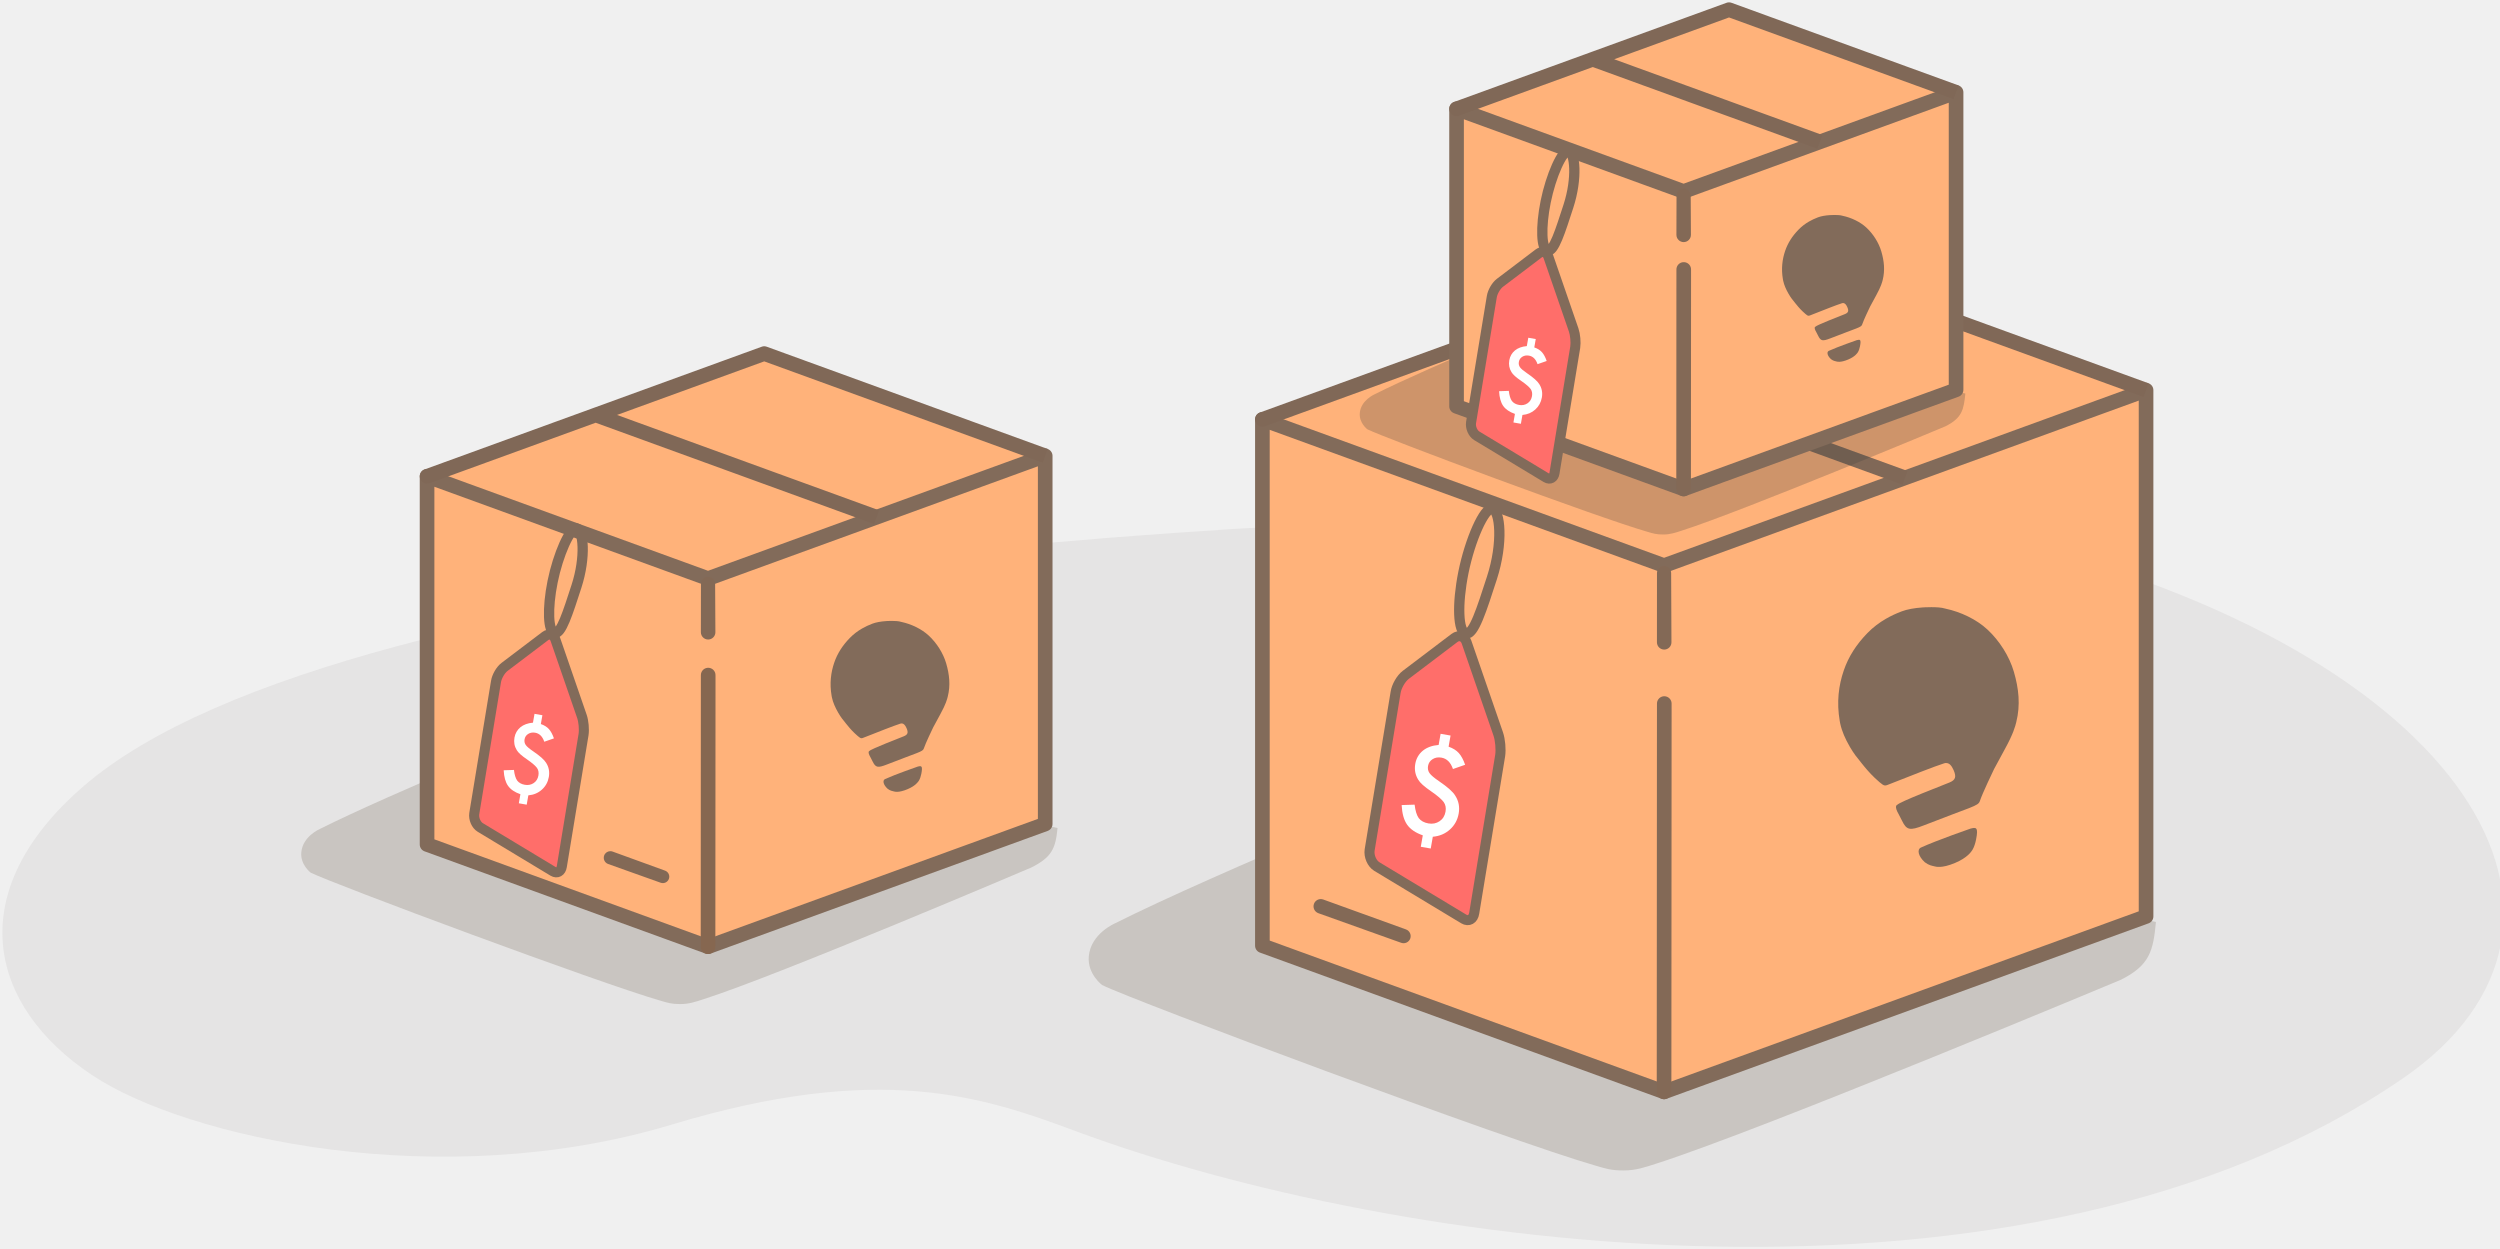
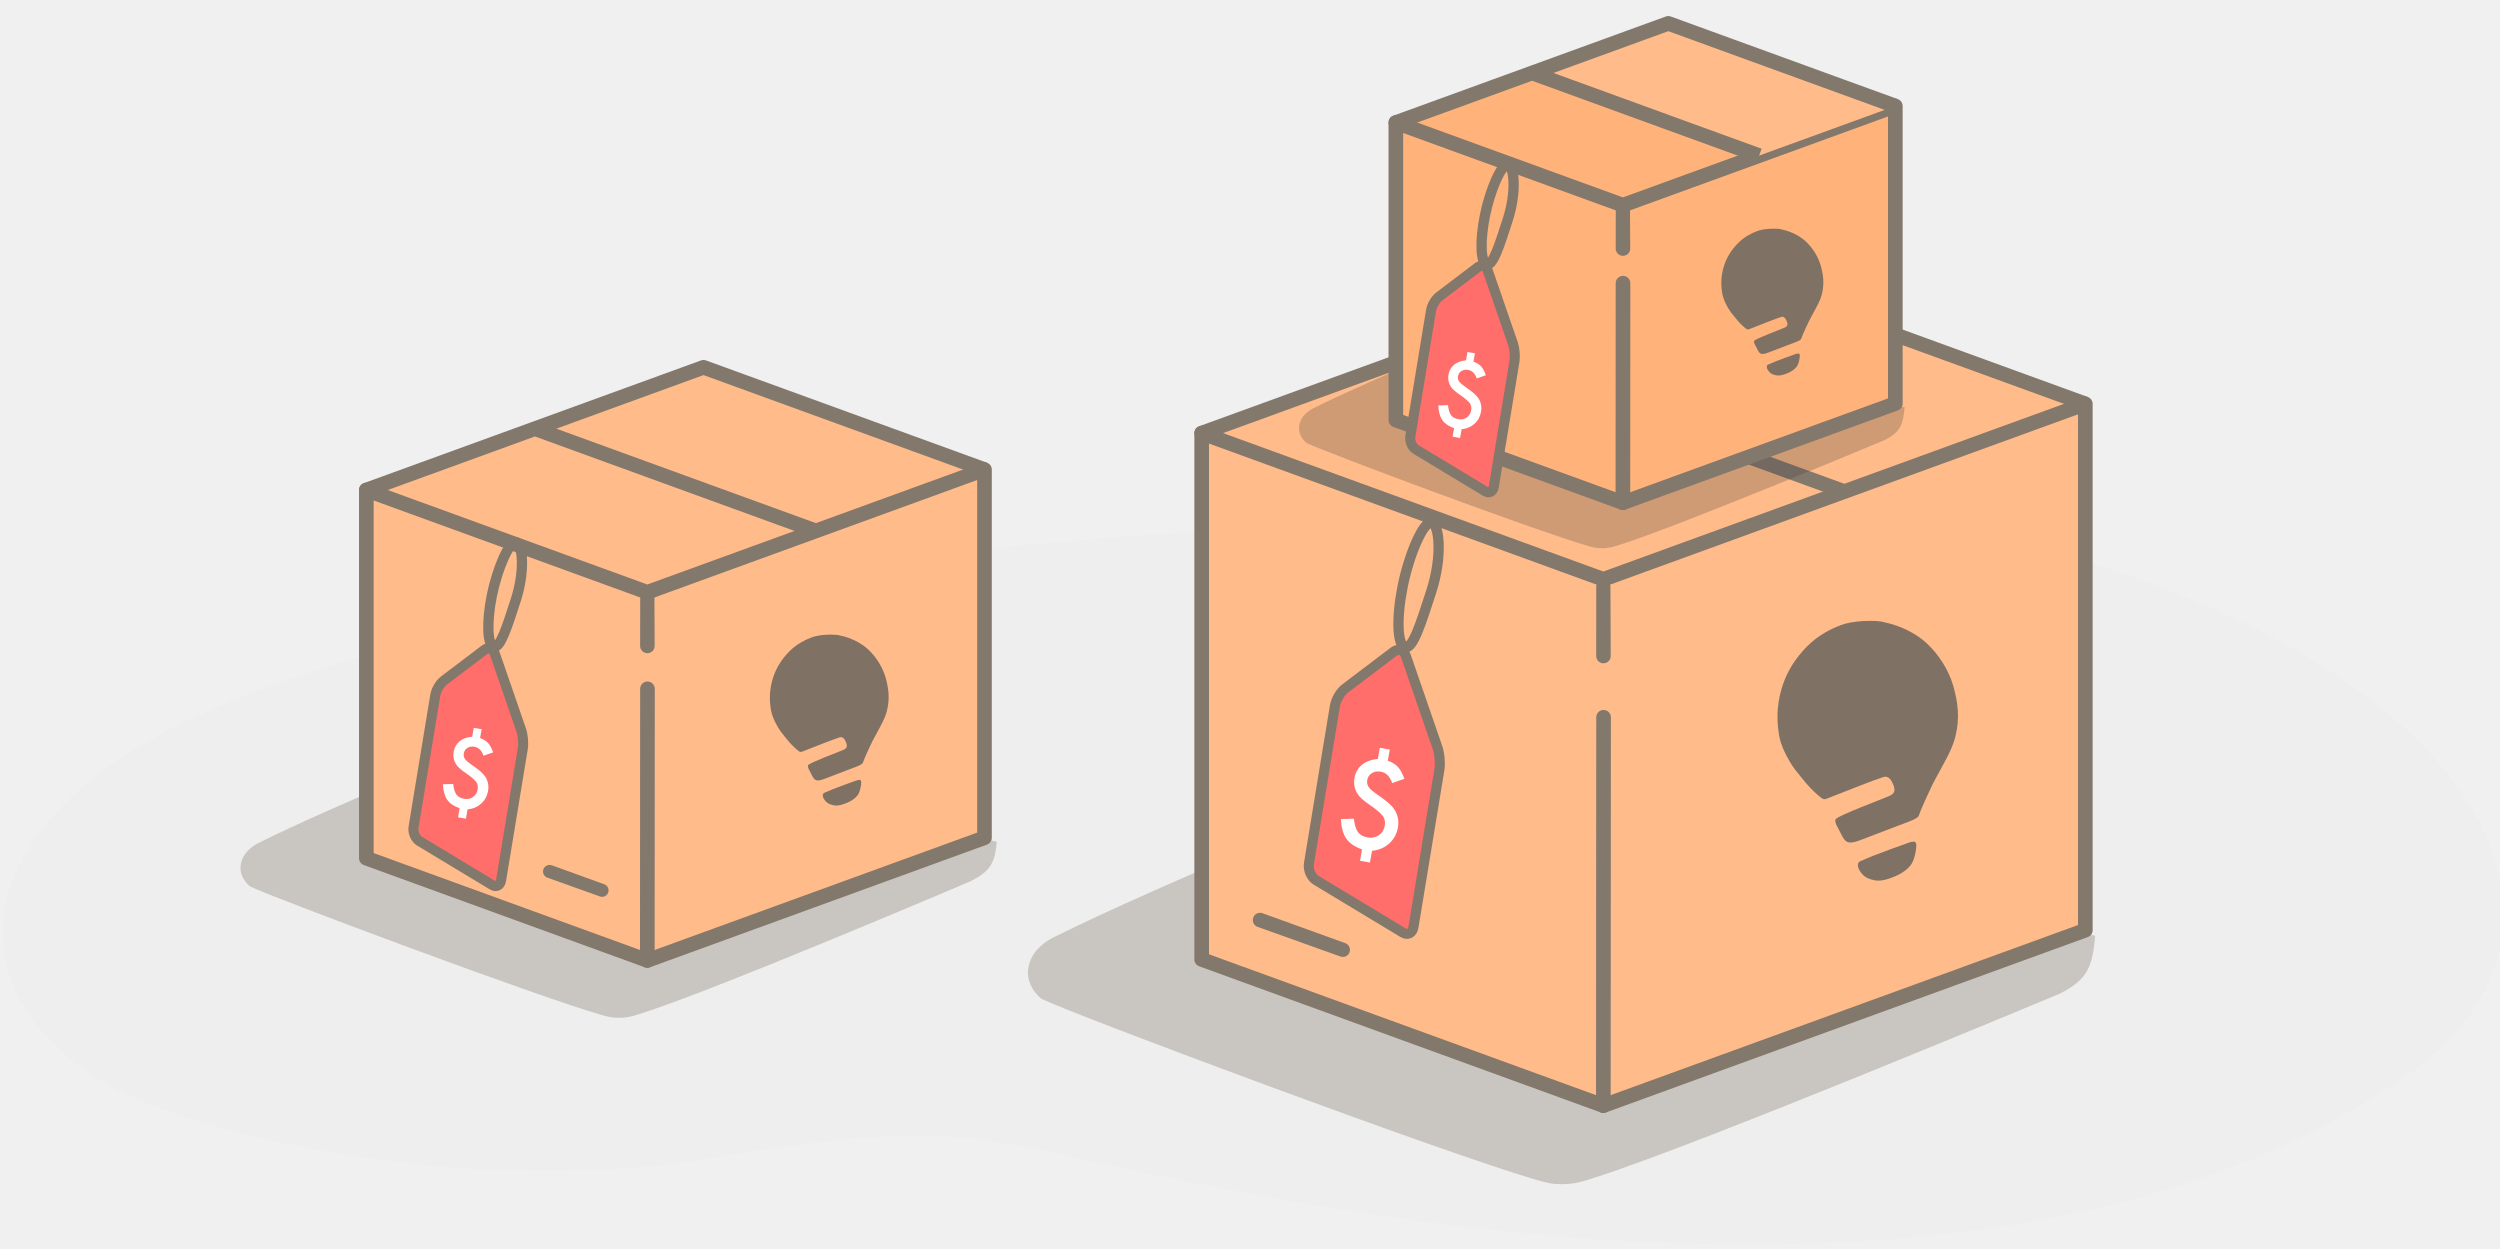
<svg xmlns="http://www.w3.org/2000/svg" xmlns:ns1="http://vectornator.io" xmlns:xlink="http://www.w3.org/1999/xlink" height="100%" stroke-miterlimit="10" style="fill-rule:nonzero;clip-rule:evenodd;stroke-linecap:round;stroke-linejoin:round;" version="1.1" viewBox="0 0 2050 1024" width="100%" xml:space="preserve">
  <defs>
-     <path d="M1643.85 441.9C2024.4 535.01 2154.54 757.82 1970.31 884.327C1659.93 1097.46 1142.58 1024.4 882.239 927.599C806.365 899.389 722.375 870.424 550.978 922.135C361.66 979.252 153.424 933.124 76.002 881.927C-10.455 824.756-31.501 730.948 68.756 644.47C286.467 456.681 1088.49 417.68 1448.18 421.47C1555.7 422.603 1643.85 441.9 1643.85 441.9Z" id="Fill" />
+     <path d="M1643.85 441.9C2024.4 535.01 2154.54 757.82 1970.31 884.327C1659.93 1097.46 1160.83 1011.89 889.787 951.187C800.431 931.176 758.917 919.854 584 949.496C389.034 982.537 153.424 933.124 76.002 881.927C-10.455 824.756-31.501 730.948 68.756 644.47C286.467 456.681 1088.49 417.68 1448.18 421.47C1555.7 422.603 1643.85 441.9 1643.85 441.9Z" id="Fill" />
  </defs>
  <clipPath id="ArtboardFrame">
    <rect height="1024" width="2050" x="0" y="0" />
  </clipPath>
  <g clip-path="url(#ArtboardFrame)" id="Capa-1" ns1:layerName="Capa 1">
-     <use fill="#e5e4e4" fill-rule="nonzero" opacity="1" stroke="none" ns1:layerName="Curva 1" xlink:href="#Fill" />
+     <use fill="#eeeeee" fill-rule="nonzero" opacity="1" stroke="none" ns1:layerName="Curva 1" xlink:href="#Fill" />
    <clipPath clip-rule="nonzero" id="ClipPath">
      <use xlink:href="#Fill" />
    </clipPath>
    <g clip-path="url(#ClipPath)">
-       <path d="M1767.87 756.038C1765.62 779.419 1763.11 791.609 1738.71 803.595C1738.71 803.595 1445.69 926.213 1358.06 954.2C1349.15 957.049 1341.78 959.77 1331.32 959.77C1320.87 959.77 1316.87 958.28 1308.71 955.938C1237.07 935.383 928.709 820.278 903.713 807.723C903.713 807.723 891.619 798.701 892.788 784.371C894.333 765.43 914.592 756.992 914.592 756.992C994.573 716.707 1199.1 632.642 1199.1 632.642L1767.87 756.038Z" fill="#c9c5c1" fill-rule="nonzero" opacity="1" stroke="none" ns1:layerName="Curva 4" />
+       <path d="M1718.08 767.281C1715.82 790.663 1713.32 802.853 1688.92 814.839C1688.92 814.839 1395.9 937.457 1308.27 965.444C1299.35 968.293 1291.98 971.014 1281.53 971.014C1271.08 971.014 1267.08 969.524 1258.91 967.181C1187.27 946.627 878.915 831.521 853.919 818.967C853.919 818.967 841.825 809.945 842.994 795.615C844.539 776.674 864.798 768.236 864.798 768.236C944.779 727.951 1149.31 643.885 1149.31 643.885L1718.08 767.281Z" fill="#c9c5c1" fill-rule="nonzero" opacity="1" stroke="none" ns1:layerName="Curva 4" />
    </g>
  </g>
  <g id="Capa-3" ns1:layerName="Capa 3">
-     <path d="M1035.16 775.471L1035.16 343.901L1430.41 200.045L1759.77 319.925L1759.77 751.495L1364.53 895.351" fill="#ffb27a" fill-rule="nonzero" opacity="1" stroke="none" ns1:layerName="Curva 1" />
-     <path d="M1364.53 895.351L1759.77 751.495L1759.77 319.925L1364.53 463.782L1035.16 343.901L1035.16 775.471L1364.53 895.351Z" fill="none" opacity="1" stroke="#826b5a" stroke-linecap="butt" stroke-linejoin="round" stroke-width="12" ns1:layerName="Curva 3" />
-     <path d="M1759.77 319.925L1430.41 200.045L1035.16 343.901L1232.78 271.973L1562.15 391.854" fill="none" opacity="1" stroke="#806857" stroke-linecap="butt" stroke-linejoin="round" stroke-width="12" ns1:layerName="Curva 4" />
-     <path d="M1364.72 586.58C1364.72 661.383 1364.53 895.351 1364.53 895.351C1364.53 895.351 1364.72 511.777 1364.72 586.58Z" fill="none" opacity="1" stroke="#836956" stroke-linecap="butt" stroke-linejoin="round" stroke-width="12" ns1:layerName="Curva 5" />
+     <path d="M985.369 786.715L985.369 355.145L1380.61 211.289L1709.98 331.169L1709.98 762.739L1314.74 906.595" fill="#ffbb89" fill-rule="nonzero" opacity="1" stroke="none" ns1:layerName="Curva 1" />
+     <path d="M1314.74 906.595L1709.98 762.739L1709.98 331.169L1314.74 475.026L985.369 355.145L985.369 786.715L1314.74 906.595Z" fill="none" opacity="1" stroke="#83786c" stroke-linecap="butt" stroke-linejoin="round" stroke-width="12" ns1:layerName="Curva 3" />
+     <path d="M1709.98 331.169L1380.61 211.289L985.369 355.145L1182.99 283.217L1512.36 403.097" fill="none" opacity="1" stroke="#83786c" stroke-linecap="butt" stroke-linejoin="round" stroke-width="12" ns1:layerName="Curva 4" />
+     <path d="M1314.93 597.823C1314.93 672.627 1314.74 906.595 1314.74 906.595C1314.74 906.595 1314.93 523.02 1314.93 597.823Z" fill="none" opacity="1" stroke="#83786c" stroke-linecap="butt" stroke-linejoin="round" stroke-width="12" ns1:layerName="Curva 5" />
    <g opacity="1" ns1:layerName="Curva 2">
-       <path d="M1364.53 464.125C1361.32 464.131 1358.71 466.753 1358.72 469.969C1358.71 488.883 1358.7 507.774 1358.69 526.688C1358.69 529.976 1361.37 532.662 1364.66 532.656C1367.95 532.65 1370.6 529.976 1370.59 526.688C1370.52 507.774 1370.42 488.851 1370.34 469.938C1370.34 466.722 1367.75 464.119 1364.53 464.125Z" fill="#836956" stroke="none" />
+       <path d="M1314.72 475.375C1311.5 475.381 1308.9 478.003 1308.91 481.219C1308.9 500.133 1308.88 519.024 1308.88 537.938C1308.88 541.226 1311.55 543.912 1314.84 543.906C1318.13 543.9 1320.79 541.226 1320.78 537.938C1320.7 519.024 1320.64 500.101 1320.56 481.188C1320.56 477.972 1317.93 475.369 1314.72 475.375Z" fill="#83786c" stroke="none" />
    </g>
    <g opacity="1" ns1:layerName="Curva 6">
-       <path d="M1082.72 737.25C1080.4 737.377 1078.27 738.866 1077.44 741.188C1076.32 744.282 1077.94 747.699 1081.03 748.812C1103.67 756.912 1126.33 764.995 1148.97 773.094C1151.99 774.182 1155.32 772.62 1156.41 769.594C1157.49 766.568 1155.93 763.214 1152.91 762.125C1130.29 753.943 1107.68 745.776 1085.06 737.594C1084.29 737.315 1083.49 737.208 1082.72 737.25Z" fill="#836956" stroke="none" />
+       <path d="M1032.94 748.5C1030.62 748.627 1028.49 750.116 1027.66 752.438C1026.54 755.532 1028.12 758.918 1031.22 760.031C1053.86 768.13 1076.51 776.245 1099.16 784.344C1102.18 785.432 1105.54 783.87 1106.62 780.844C1107.71 777.818 1106.12 774.464 1103.09 773.375C1080.48 765.193 1057.86 757.026 1035.25 748.844C1034.48 748.565 1033.71 748.458 1032.94 748.5Z" fill="#83786c" stroke="none" />
    </g>
-     <path d="M1611.58 322.684C1610.3 335.952 1608.88 342.869 1595.04 349.67C1595.04 349.67 1428.76 419.249 1379.04 435.13C1373.98 436.747 1369.8 438.291 1363.87 438.291C1357.94 438.291 1355.66 437.445 1351.03 436.116C1310.38 424.453 1135.41 359.137 1121.22 352.013C1121.22 352.013 1114.36 346.893 1115.02 338.762C1115.9 328.014 1127.39 323.226 1127.39 323.226C1172.78 300.366 1288.84 252.664 1288.84 252.664L1611.58 322.684Z" fill="#44403c" fill-rule="nonzero" opacity="0.263" stroke="none" ns1:layerName="Curva 24" />
-     <path d="M1576.52 498.097C1576.52 498.097 1589.46 497.19 1595.01 499.021L1595.28 499.09C1607.76 501.72 1620.62 507.831 1629.61 516.147C1639.51 525.312 1647.65 538.085 1651.37 550.849C1655.36 564.521 1656.91 578.038 1653.3 592.331C1652.51 595.438 1651.04 601.468 1644.04 614.172C1644.04 614.172 1635.36 630.124 1635.12 630.654C1634.09 632.899 1625.82 649.875 1623.43 657.005C1622.09 661.002 1616.74 661.455 1577.5 676.82C1566 681.321 1563.41 680.747 1559.61 672.904C1559.21 672.077 1557.4 668.514 1557.02 667.862C1552.86 660.757 1555.58 660.07 1555.58 660.07C1557.56 657.459 1593.51 643.784 1598.41 641.711C1603.64 639.608 1604.34 637.011 1601.95 631.48C1598.4 623.249 1594.29 625.994 1592.56 626.497C1587.76 627.893 1565.47 636.637 1549.94 642.789C1545.78 644.434 1545.47 645.029 1541.28 641.458C1535.34 636.394 1531.42 631.722 1531.19 631.465C1528.81 628.853 1523.22 621.646 1523.18 621.591C1523.03 621.394 1522.3 620.6 1521.66 619.707C1519.84 617.174 1518.63 615.433 1516.9 612.44C1513.1 605.856 1510.3 599.651 1508.94 593.111C1508.81 592.49 1508.69 591.868 1508.59 591.252C1505.91 575.721 1507.7 562.064 1511.85 549.907C1515.76 538.419 1522.23 528.396 1531.36 519.042C1535.87 514.412 1540.92 510.593 1546.44 507.406C1550.64 504.979 1554.76 503.097 1559.42 501.308C1563.72 499.656 1569.98 498.525 1576.52 498.097Z" fill="#826b5a" fill-rule="nonzero" opacity="1" stroke="none" ns1:layerName="Curva 2" />
-     <path d="M1620.36 688.518C1619.77 691.478 1618.79 694.576 1617.44 696.817C1616.48 698.416 1613.22 703.365 1603.24 707.571C1591.87 712.365 1587.19 710.619 1586.09 710.359C1584.3 709.94 1581.62 709.538 1578.39 707.076L1578.31 707C1572.92 702.118 1571.77 696.546 1575.17 694.988C1588.27 688.999 1615.7 679.497 1615.7 679.497C1620.36 678.288 1622.46 678.006 1620.36 688.518Z" fill="#826b5a" fill-rule="nonzero" opacity="1" stroke="none" ns1:layerName="Curva 3" />
-     <path d="M1194.38 333.192L1194.38 89.242L1417.8 7.926L1603.98 75.69L1603.98 319.64L1380.56 400.956" fill="#ffb27a" fill-rule="nonzero" opacity="1" stroke="none" ns1:layerName="Curva 7" />
-     <path d="M1380.56 400.956L1603.98 319.64L1603.98 75.69L1380.56 157.006L1194.38 89.242L1194.38 333.192L1380.56 400.956Z" fill="none" opacity="1" stroke="#826b5a" stroke-linecap="butt" stroke-linejoin="round" stroke-width="12" ns1:layerName="Curva 8" />
-     <path d="M1603.98 75.69L1417.8 7.926L1194.38 89.242L1306.09 48.584L1492.27 116.348" fill="none" opacity="1" stroke="#806857" stroke-linecap="butt" stroke-linejoin="round" stroke-width="12" ns1:layerName="Curva 9" />
-     <path d="M1380.67 226.419C1380.67 268.703 1380.56 400.956 1380.56 400.956C1380.56 400.956 1380.67 184.136 1380.67 226.419Z" fill="none" opacity="1" stroke="#836956" stroke-linecap="butt" stroke-linejoin="round" stroke-width="12" ns1:layerName="Curva 10" />
+     <path d="M1561.79 333.928C1560.51 347.195 1559.09 354.113 1545.24 360.914C1545.24 360.914 1378.97 430.493 1329.25 446.374C1324.19 447.99 1320 449.534 1314.07 449.534C1308.14 449.534 1305.87 448.689 1301.24 447.36C1260.59 435.696 1085.61 370.38 1071.43 363.257C1071.43 363.257 1064.57 358.137 1065.23 350.005C1066.11 339.257 1077.6 334.469 1077.6 334.469C1122.99 311.61 1239.04 263.907 1239.04 263.907L1561.79 333.928Z" fill="#44403c" fill-rule="nonzero" opacity="0.263" stroke="none" ns1:layerName="Curva 24" />
+     <path d="M1526.73 509.34C1526.73 509.34 1539.66 508.434 1545.21 510.265L1545.48 510.333C1557.97 512.964 1570.82 519.075 1579.81 527.391C1589.72 536.556 1597.86 549.329 1601.58 562.093C1605.57 575.765 1607.12 589.282 1603.5 603.575C1602.72 606.682 1601.25 612.712 1594.25 625.415C1594.25 625.415 1585.57 641.368 1585.32 641.897C1584.3 644.143 1576.02 661.119 1573.64 668.249C1572.3 672.246 1566.95 672.699 1527.7 688.064C1516.21 692.565 1513.62 691.991 1509.82 684.148C1509.42 683.321 1507.6 679.758 1507.22 679.106C1503.07 672.001 1505.79 671.314 1505.79 671.314C1507.76 668.703 1543.72 655.028 1548.62 652.954C1553.85 650.852 1554.55 648.255 1552.16 642.724C1548.61 634.493 1544.5 637.238 1542.77 637.74C1537.97 639.137 1515.68 647.881 1500.15 654.032C1495.99 655.678 1495.67 656.273 1491.48 652.702C1485.54 647.637 1481.63 642.965 1481.39 642.709C1479.02 640.097 1473.43 632.89 1473.39 632.835C1473.23 632.638 1472.5 631.843 1471.86 630.95C1470.04 628.418 1468.84 626.677 1467.11 623.684C1463.31 617.1 1460.51 610.894 1459.14 604.355C1459.01 603.733 1458.9 603.111 1458.79 602.495C1456.11 586.965 1457.91 573.307 1462.05 561.15C1465.97 549.663 1472.44 539.639 1481.56 530.286C1486.08 525.656 1491.13 521.837 1496.64 518.65C1500.84 516.223 1504.96 514.341 1509.62 512.552C1513.93 510.9 1520.19 509.768 1526.73 509.34Z" fill="#807165" fill-rule="nonzero" opacity="1" stroke="none" ns1:layerName="Curva 2" />
+     <path d="M1570.57 699.762C1569.98 702.721 1569 705.82 1567.65 708.061C1566.68 709.659 1563.42 714.609 1553.45 718.815C1542.07 723.609 1537.4 721.862 1536.29 721.603C1534.51 721.183 1531.83 720.781 1528.6 718.32L1528.51 718.244C1523.13 713.362 1521.97 707.789 1525.38 706.231C1538.48 700.243 1565.91 690.741 1565.91 690.741C1570.57 689.531 1572.67 689.25 1570.57 699.762Z" fill="#807165" fill-rule="nonzero" opacity="1" stroke="none" ns1:layerName="Curva 3" />
+     <path d="M1144.59 344.436L1144.59 100.486L1368 19.169L1554.18 86.933L1554.18 330.883L1330.77 412.2" fill="#ffb27a" fill-rule="nonzero" opacity="1" stroke="none" ns1:layerName="Curva 7" />
+     <path d="M1330.77 412.2L1554.18 330.883L1554.18 86.933L1330.77 168.25L1144.59 100.486L1144.59 344.436L1330.77 412.2Z" fill="none" opacity="1" stroke="#83786c" stroke-linecap="butt" stroke-linejoin="round" stroke-width="12" ns1:layerName="Curva 8" />
+     <path d="M1554.18 86.933L1368 19.169L1144.59 100.486L1256.29 59.828L1442.47 127.592" fill="#ffbb89" fill-rule="nonzero" opacity="1" stroke="#83786c" stroke-linecap="butt" stroke-linejoin="round" stroke-width="12" ns1:layerName="Curva 9" />
+     <path d="M1330.87 237.663C1330.87 279.946 1330.77 412.2 1330.77 412.2C1330.77 412.2 1330.87 195.38 1330.87 237.663Z" fill="none" opacity="1" stroke="#83786c" stroke-linecap="butt" stroke-linejoin="round" stroke-width="12" ns1:layerName="Curva 10" />
    <g opacity="1" ns1:layerName="Curva 11">
-       <path d="M1380.56 154.656C1377.35 154.662 1374.74 157.284 1374.75 160.5C1374.73 171.191 1374.68 181.871 1374.66 192.562C1374.66 195.851 1377.34 198.537 1380.62 198.531C1383.91 198.525 1386.57 195.851 1386.56 192.562C1386.5 181.871 1386.44 171.16 1386.38 160.469C1386.37 157.253 1383.78 154.65 1380.56 154.656Z" fill="#836956" stroke="none" />
+       <path d="M1330.75 165.906C1327.53 165.912 1324.93 168.534 1324.94 171.75C1324.91 182.441 1324.9 193.121 1324.88 203.812C1324.88 207.101 1327.55 209.787 1330.84 209.781C1334.13 209.775 1336.79 207.101 1336.78 203.812C1336.72 193.121 1336.66 182.41 1336.59 171.719C1336.59 168.503 1333.97 165.9 1330.75 165.906Z" fill="#83786c" stroke="none" />
    </g>
    <g opacity="1" ns1:layerName="Curva 12">
-       <path d="M1231.59 302.875C1228.7 303.034 1226.04 304.88 1225 307.781C1223.61 311.649 1225.63 315.921 1229.5 317.312C1242.31 321.862 1255.1 326.388 1267.91 330.938C1271.69 332.298 1275.86 330.345 1277.22 326.562C1278.58 322.78 1276.63 318.611 1272.84 317.25C1260.07 312.597 1247.3 307.935 1234.53 303.281C1233.56 302.933 1232.56 302.822 1231.59 302.875Z" fill="#836956" stroke="none" />
+       <path d="M1181.81 314.094C1178.92 314.253 1176.26 316.13 1175.22 319.031C1173.83 322.899 1175.82 327.14 1179.69 328.531C1192.5 333.081 1205.32 337.638 1218.12 342.188C1221.91 343.548 1226.08 341.595 1227.44 337.812C1228.8 334.03 1226.84 329.861 1223.06 328.5C1210.29 323.847 1197.52 319.185 1184.75 314.531C1183.78 314.183 1182.78 314.041 1181.81 314.094Z" fill="#836956" stroke="none" />
    </g>
-     <path d="M1500.39 176.403C1500.39 176.403 1507.7 175.891 1510.84 176.926L1510.99 176.965C1518.05 178.452 1525.32 181.906 1530.4 186.606C1536 191.787 1540.6 199.007 1542.7 206.222C1544.95 213.95 1545.83 221.591 1543.79 229.67C1543.34 231.427 1542.51 234.835 1538.56 242.016C1538.56 242.016 1533.65 251.033 1533.51 251.333C1532.93 252.602 1528.25 262.198 1526.91 266.228C1526.15 268.488 1523.13 268.744 1500.94 277.429C1494.44 279.973 1492.98 279.649 1490.83 275.215C1490.6 274.748 1489.58 272.734 1489.36 272.365C1487.01 268.349 1488.55 267.961 1488.55 267.961C1489.67 266.485 1509.99 258.755 1512.77 257.583C1515.72 256.394 1516.12 254.926 1514.77 251.8C1512.76 247.147 1510.43 248.699 1509.46 248.983C1506.74 249.772 1494.14 254.715 1485.36 258.192C1483.02 259.122 1482.84 259.459 1480.47 257.44C1477.11 254.577 1474.9 251.936 1474.76 251.791C1473.42 250.315 1470.26 246.241 1470.24 246.21C1470.15 246.099 1469.74 245.649 1469.38 245.145C1468.35 243.713 1467.67 242.729 1466.69 241.037C1464.54 237.316 1462.96 233.808 1462.19 230.111C1462.11 229.76 1462.05 229.408 1461.99 229.06C1460.47 220.281 1461.49 212.561 1463.83 205.689C1466.04 199.196 1469.7 193.53 1474.86 188.243C1477.41 185.626 1480.27 183.467 1483.38 181.665C1485.76 180.294 1488.09 179.23 1490.72 178.219C1493.16 177.285 1496.69 176.645 1500.39 176.403Z" fill="#826b5a" fill-rule="nonzero" opacity="1" stroke="none" ns1:layerName="Curva 13" />
-     <path d="M1525.17 284.041C1524.84 285.714 1524.29 287.466 1523.52 288.732C1522.98 289.636 1521.13 292.434 1515.49 294.811C1509.06 297.521 1506.42 296.534 1505.8 296.387C1504.79 296.15 1503.27 295.923 1501.45 294.531L1501.4 294.489C1498.35 291.729 1497.7 288.579 1499.63 287.698C1507.03 284.313 1522.54 278.942 1522.54 278.942C1525.17 278.258 1526.36 278.099 1525.17 284.041Z" fill="#826b5a" fill-rule="nonzero" opacity="1" stroke="none" ns1:layerName="Curva 14" />
-     <path d="M867.182 678.97C865.582 695.539 862.65 703.003 845.358 711.497C845.358 711.497 638.869 799.564 576.773 819.396C570.453 821.415 565.229 823.343 557.823 823.343C550.417 823.343 547.58 822.287 541.795 820.627C491.028 806.062 272.513 724.493 254.799 715.596C254.799 715.596 246.229 709.203 247.057 699.048C248.153 685.625 262.509 679.646 262.509 679.646C319.187 651.098 464.124 591.526 464.124 591.526L867.182 678.97Z" fill="#c9c5c1" fill-rule="nonzero" opacity="1" stroke="none" ns1:layerName="Curva 15" />
-     <path d="M350.191 692.462L350.191 390.572L626.669 289.942L857.068 373.801L857.068 675.69L580.589 776.32" fill="#ffb27a" fill-rule="nonzero" opacity="1" stroke="none" ns1:layerName="Curva 16" />
-     <path d="M453.135 476.98C457.595 454.865 467.504 432.222 472.896 433.309C478.288 434.397 480.611 456.496 472.66 480.918C465.693 502.316 460.213 520.078 454.821 518.991C449.429 517.903 448.674 499.094 453.135 476.98Z" fill="none" opacity="1" stroke="#826b5a" stroke-linecap="butt" stroke-linejoin="round" stroke-width="8.431" ns1:layerName="Óvalo 3" />
-     <path d="M478.522 602.295L460.699 710.506C460.071 714.736 456.845 716.526 453.494 714.505L393.814 678.513C390.463 676.492 388.256 671.425 388.884 667.195L406.707 558.984C407.335 554.754 410.465 549.34 413.697 546.89L447.069 521.603C450.302 519.154 454.027 520.368 455.389 524.315L477.192 587.489C478.555 591.437 479.15 598.066 478.522 602.295Z" fill="#ff6e6a" fill-rule="nonzero" opacity="1" stroke="#826b5a" stroke-linecap="butt" stroke-linejoin="round" stroke-width="8.238" ns1:layerName="Curva 25" />
-     <path d="M1200.02 469.317C1205.35 442.909 1217.18 415.869 1223.62 417.168C1230.06 418.466 1232.83 444.856 1223.34 474.02C1215.02 499.572 1208.48 520.783 1202.04 519.484C1195.6 518.186 1194.7 495.725 1200.02 469.317Z" fill="none" opacity="1" stroke="#826b5a" stroke-linecap="butt" stroke-linejoin="round" stroke-width="8.431" ns1:layerName="Óvalo 4" />
-     <path d="M1230.14 619.545L1208.86 748.766C1208.11 753.817 1204.26 755.955 1200.26 753.541L1128.99 710.561C1124.99 708.148 1122.35 702.097 1123.1 697.046L1144.39 567.825C1145.14 562.774 1148.87 556.309 1152.73 553.384L1192.59 523.187C1196.45 520.262 1200.89 521.712 1202.52 526.425L1228.56 601.865C1230.18 606.579 1230.89 614.494 1230.14 619.545Z" fill="#ff6e6a" fill-rule="nonzero" opacity="1" stroke="#826b5a" stroke-linecap="butt" stroke-linejoin="round" stroke-width="8.238" ns1:layerName="Curva 26" />
-     <path d="M1189.46 603.141L1187.85 612.285C1191.42 613.519 1194.21 615.259 1196.22 617.503C1198.23 619.747 1199.96 622.951 1201.41 627.116L1191.42 630.606C1189.55 625.15 1186.41 622.034 1182 621.26C1179.26 620.779 1176.85 621.19 1174.76 622.491C1172.67 623.791 1171.42 625.655 1170.99 628.081C1170.61 630.289 1171.01 632.252 1172.22 633.97C1173.4 635.651 1175.99 637.854 1180 640.577C1183.47 642.947 1186.3 645.102 1188.49 647.041C1190.68 648.981 1192.28 650.759 1193.27 652.377C1196.12 656.787 1197.08 661.683 1196.13 667.063C1195.2 672.35 1192.8 676.737 1188.92 680.223C1185.07 683.684 1180.4 685.653 1174.9 686.131L1173.21 695.787L1165.04 694.356L1166.69 684.979C1160.77 682.915 1156.48 680 1153.84 676.235C1151.2 672.469 1149.71 667.11 1149.35 660.156L1159.99 659.811C1160.56 664.783 1161.68 668.458 1163.35 670.834C1165.13 673.133 1167.77 674.591 1171.29 675.207C1174.71 675.807 1177.76 675.205 1180.45 673.4C1183.1 671.622 1184.73 669.006 1185.34 665.554C1185.88 662.475 1185.36 659.837 1183.79 657.638C1182.99 656.567 1181.74 655.299 1180.06 653.834C1178.38 652.368 1176.19 650.711 1173.5 648.861C1167.94 645.097 1164.42 641.913 1162.92 639.31C1160.49 635.391 1159.7 631.068 1160.53 626.341C1160.92 624.102 1161.64 622.081 1162.7 620.278C1163.75 618.475 1165.09 616.907 1166.72 615.574C1168.35 614.241 1170.26 613.173 1172.45 612.372C1174.64 611.57 1177.06 611.064 1179.69 610.853L1181.29 601.709L1189.46 603.141Z" fill="#ffffff" opacity="1" stroke="none" ns1:layerName="Text 4" />
-     <path d="M444.763 586.483L443.494 593.722C446.317 594.699 448.524 596.076 450.116 597.853C451.708 599.629 453.077 602.166 454.225 605.464L446.317 608.226C444.841 603.907 442.356 601.44 438.859 600.827C436.693 600.447 434.783 600.772 433.131 601.802C431.478 602.832 430.483 604.307 430.146 606.227C429.84 607.975 430.164 609.529 431.118 610.889C432.052 612.221 434.106 613.964 437.281 616.12C440.022 617.997 442.261 619.703 443.997 621.238C445.732 622.773 446.995 624.181 447.786 625.462C450.041 628.954 450.795 632.829 450.048 637.088C449.314 641.274 447.41 644.747 444.338 647.507C441.294 650.247 437.594 651.806 433.239 652.184L431.898 659.829L425.435 658.695L426.737 651.272C422.05 649.638 418.66 647.33 416.569 644.349C414.478 641.369 413.294 637.126 413.016 631.621L421.439 631.347C421.89 635.284 422.776 638.192 424.095 640.074C425.502 641.894 427.596 643.048 430.378 643.536C433.086 644.011 435.505 643.534 437.633 642.106C439.733 640.697 441.023 638.627 441.502 635.894C441.929 633.457 441.522 631.367 440.279 629.627C439.641 628.779 438.656 627.775 437.324 626.615C435.992 625.455 434.262 624.143 432.133 622.678C427.733 619.698 424.939 617.178 423.752 615.117C421.835 612.015 421.204 608.592 421.861 604.85C422.172 603.077 422.744 601.477 423.578 600.05C424.412 598.623 425.474 597.382 426.763 596.326C428.052 595.271 429.564 594.426 431.3 593.791C433.035 593.156 434.946 592.755 437.031 592.588L438.3 585.35L444.763 586.483Z" fill="#ffffff" opacity="1" stroke="none" ns1:layerName="Text 3" />
-     <path d="M580.589 776.32L857.068 675.69L857.068 373.801L580.589 474.43L350.191 390.572L350.191 692.462L580.589 776.32Z" fill="none" opacity="1" stroke="#826b5a" stroke-linecap="butt" stroke-linejoin="round" stroke-width="12" ns1:layerName="Curva 17" />
-     <path d="M857.068 373.801L626.669 289.942L350.191 390.572L488.43 340.257L718.828 424.116" fill="none" opacity="1" stroke="#806857" stroke-linecap="butt" stroke-linejoin="round" stroke-width="12" ns1:layerName="Curva 18" />
-     <path d="M580.723 560.329C580.723 612.655 580.589 776.32 580.589 776.32C580.589 776.32 580.723 508.003 580.723 560.329Z" fill="none" opacity="1" stroke="#866750" stroke-linecap="butt" stroke-linejoin="round" stroke-width="12" ns1:layerName="Curva 19" />
+     <path d="M1450.6 187.647C1450.6 187.647 1457.91 187.134 1461.05 188.169L1461.2 188.208C1468.26 189.695 1475.52 193.149 1480.6 197.85C1486.2 203.031 1490.8 210.251 1492.91 217.466C1495.16 225.194 1496.04 232.835 1494 240.914C1493.55 242.67 1492.72 246.079 1488.76 253.26C1488.76 253.26 1483.86 262.277 1483.72 262.576C1483.14 263.846 1478.46 273.441 1477.11 277.472C1476.36 279.731 1473.33 279.987 1451.15 288.673C1444.65 291.217 1443.19 290.892 1441.04 286.459C1440.81 285.992 1439.79 283.978 1439.57 283.609C1437.22 279.593 1438.76 279.205 1438.76 279.205C1439.88 277.729 1460.2 269.999 1462.97 268.826C1465.93 267.638 1466.32 266.17 1464.97 263.043C1462.96 258.391 1460.64 259.943 1459.66 260.227C1456.95 261.016 1444.35 265.959 1435.57 269.436C1433.22 270.366 1433.04 270.702 1430.68 268.684C1427.32 265.821 1425.1 263.18 1424.97 263.035C1423.63 261.559 1420.47 257.485 1420.45 257.454C1420.36 257.342 1419.95 256.893 1419.58 256.388C1418.56 254.957 1417.87 253.973 1416.9 252.281C1414.75 248.559 1413.16 245.052 1412.39 241.355C1412.32 241.004 1412.26 240.652 1412.2 240.304C1410.68 231.525 1411.7 223.805 1414.04 216.933C1416.25 210.44 1419.91 204.774 1425.07 199.487C1427.62 196.869 1430.47 194.71 1433.59 192.909C1435.97 191.537 1438.29 190.473 1440.93 189.462C1443.36 188.529 1446.9 187.889 1450.6 187.647Z" fill="#807165" fill-rule="nonzero" opacity="1" stroke="none" ns1:layerName="Curva 13" />
+     <path d="M1475.38 295.285C1475.04 296.958 1474.49 298.709 1473.73 299.976C1473.18 300.88 1471.34 303.678 1465.7 306.055C1459.27 308.765 1456.63 307.778 1456 307.631C1454.99 307.394 1453.48 307.167 1451.66 305.775L1451.61 305.732C1448.56 302.973 1447.91 299.823 1449.83 298.942C1457.24 295.557 1472.74 290.186 1472.74 290.186C1475.38 289.502 1476.57 289.343 1475.38 295.285Z" fill="#807165" fill-rule="nonzero" opacity="1" stroke="none" ns1:layerName="Curva 14" />
+     <path d="M817.388 690.213C815.789 706.782 812.857 714.247 795.565 722.741C795.565 722.741 589.075 810.807 526.979 830.64C520.659 832.659 515.436 834.587 508.03 834.587C500.624 834.587 497.786 833.531 492.001 831.871C441.234 817.305 222.719 735.737 205.006 726.84C205.006 726.84 196.436 720.446 197.264 710.292C198.359 696.869 212.715 690.89 212.715 690.89C269.393 662.342 414.33 602.77 414.33 602.77L817.388 690.213Z" fill="#c9c5c1" fill-rule="nonzero" opacity="1" stroke="none" ns1:layerName="Curva 15" />
+     <path d="M300.397 703.706L300.397 401.816L576.875 301.186L807.274 385.044L807.274 686.934L530.796 787.564" fill="#ffbb89" fill-rule="nonzero" opacity="1" stroke="none" ns1:layerName="Curva 16" />
+     <path d="M403.341 488.224C407.802 466.109 417.711 443.466 423.103 444.553C428.494 445.641 430.818 467.739 422.866 492.162C415.9 513.559 410.419 531.322 405.028 530.234C399.636 529.147 398.881 510.338 403.341 488.224Z" fill="none" opacity="1" stroke="#83786c" stroke-linecap="butt" stroke-linejoin="round" stroke-width="8.431" ns1:layerName="Óvalo 3" />
+     <path d="M428.728 613.539L410.905 721.75C410.277 725.98 407.052 727.77 403.701 725.749L344.021 689.756C340.67 687.736 338.462 682.668 339.09 678.439L356.913 570.228C357.542 565.998 360.671 560.584 363.904 558.134L397.276 532.847C400.508 530.397 404.233 531.612 405.596 535.559L427.399 598.733C428.761 602.68 429.356 609.309 428.728 613.539Z" fill="#ff6e6a" fill-rule="nonzero" opacity="1" stroke="#83786c" stroke-linecap="butt" stroke-linejoin="round" stroke-width="8.238" ns1:layerName="Curva 25" />
+     <path d="M1150.23 480.561C1155.56 454.153 1167.39 427.113 1173.83 428.411C1180.27 429.71 1183.04 456.099 1173.55 485.263C1165.23 510.815 1158.68 532.027 1152.24 530.728C1145.8 529.43 1144.9 506.969 1150.23 480.561Z" fill="none" opacity="1" stroke="#83786c" stroke-linecap="butt" stroke-linejoin="round" stroke-width="8.431" ns1:layerName="Óvalo 4" />
+     <path d="M1180.35 630.789L1159.07 760.01C1158.32 765.06 1154.47 767.198 1150.46 764.785L1079.2 721.805C1075.2 719.391 1072.56 713.34 1073.31 708.29L1094.59 579.069C1095.34 574.018 1099.08 567.552 1102.94 564.627L1142.79 534.43C1146.65 531.505 1151.1 532.955 1152.73 537.669L1178.76 613.109C1180.39 617.822 1181.1 625.738 1180.35 630.789Z" fill="#ff6e6a" fill-rule="nonzero" opacity="1" stroke="#83786c" stroke-linecap="butt" stroke-linejoin="round" stroke-width="8.238" ns1:layerName="Curva 26" />
+     <path d="M1139.62 614.643L1138.01 623.786C1141.58 625.02 1144.37 626.76 1146.38 629.004C1148.39 631.248 1150.12 634.452 1151.57 638.617L1141.58 642.107C1139.72 636.651 1136.58 633.535 1132.16 632.761C1129.42 632.281 1127.01 632.691 1124.92 633.992C1122.84 635.293 1121.58 637.156 1121.15 639.582C1120.77 641.79 1121.18 643.753 1122.38 645.471C1123.56 647.152 1126.16 649.355 1130.17 652.078C1133.63 654.448 1136.46 656.603 1138.65 658.542C1140.84 660.482 1142.44 662.26 1143.44 663.878C1146.28 668.289 1147.24 673.184 1146.29 678.564C1145.37 683.851 1142.96 688.238 1139.08 691.724C1135.23 695.185 1130.56 697.155 1125.06 697.632L1123.37 707.289L1115.2 705.857L1116.85 696.48C1110.93 694.416 1106.65 691.501 1104 687.736C1101.36 683.971 1099.87 678.611 1099.52 671.657L1110.15 671.312C1110.73 676.284 1111.84 679.959 1113.51 682.335C1115.29 684.634 1117.93 686.092 1121.45 686.708C1124.87 687.308 1127.92 686.706 1130.61 684.902C1133.26 683.123 1134.89 680.507 1135.5 677.055C1136.04 673.977 1135.52 671.338 1133.95 669.139C1133.15 668.068 1131.9 666.8 1130.22 665.335C1128.54 663.87 1126.35 662.212 1123.66 660.362C1118.11 656.598 1114.58 653.414 1113.08 650.811C1110.66 646.892 1109.86 642.569 1110.69 637.842C1111.08 635.603 1111.8 633.582 1112.86 631.779C1113.91 629.976 1115.25 628.408 1116.88 627.075C1118.51 625.742 1120.42 624.675 1122.61 623.873C1124.8 623.071 1127.22 622.565 1129.85 622.354L1131.45 613.211L1139.62 614.643Z" fill="#ffffff" opacity="1" stroke="none" ns1:layerName="Text 4" />
+     <path d="M394.927 597.971L393.657 605.21C396.481 606.187 398.688 607.564 400.28 609.341C401.872 611.117 403.241 613.654 404.388 616.952L396.481 619.714C395.005 615.395 392.519 612.928 389.023 612.315C386.856 611.935 384.947 612.26 383.294 613.29C381.642 614.319 380.647 615.795 380.31 617.715C380.003 619.463 380.327 621.017 381.281 622.377C382.215 623.709 384.27 625.452 387.444 627.608C390.186 629.484 392.425 631.19 394.16 632.726C395.896 634.261 397.159 635.669 397.949 636.95C400.205 640.441 400.959 644.317 400.212 648.576C399.477 652.762 397.574 656.235 394.501 658.995C391.457 661.735 387.758 663.294 383.403 663.672L382.062 671.317L375.599 670.183L376.901 662.76C372.213 661.126 368.824 658.818 366.733 655.837C364.642 652.857 363.457 648.614 363.179 643.108L371.602 642.835C372.054 646.772 372.939 649.68 374.259 651.561C375.665 653.382 377.76 654.536 380.542 655.024C383.25 655.499 385.669 655.022 387.797 653.594C389.897 652.185 391.186 650.115 391.666 647.382C392.093 644.944 391.686 642.855 390.443 641.115C389.805 640.267 388.82 639.263 387.488 638.103C386.156 636.943 384.426 635.631 382.297 634.166C377.896 631.186 375.103 628.666 373.916 626.605C371.999 623.503 371.368 620.08 372.024 616.338C372.335 614.565 372.908 612.965 373.742 611.538C374.576 610.111 375.638 608.869 376.927 607.814C378.216 606.759 379.728 605.913 381.464 605.279C383.199 604.644 385.109 604.243 387.194 604.076L388.464 596.838L394.927 597.971Z" fill="#ffffff" opacity="1" stroke="none" ns1:layerName="Text 3" />
+     <path d="M530.796 787.564L807.274 686.934L807.274 385.044L530.796 485.674L300.397 401.816L300.397 703.706L530.796 787.564Z" fill="none" opacity="1" stroke="#83786c" stroke-linecap="butt" stroke-linejoin="round" stroke-width="12" ns1:layerName="Curva 17" />
+     <path d="M807.274 385.044L576.875 301.186L300.397 401.816L438.636 351.501L669.035 435.359" fill="none" opacity="1" stroke="#83786c" stroke-linecap="butt" stroke-linejoin="round" stroke-width="12" ns1:layerName="Curva 18" />
+     <path d="M530.929 571.573C530.929 623.899 530.796 787.564 530.796 787.564C530.796 787.564 530.929 519.247 530.929 571.573Z" fill="none" opacity="1" stroke="#83786c" stroke-linecap="butt" stroke-linejoin="round" stroke-width="12" ns1:layerName="Curva 19" />
    <g opacity="1" ns1:layerName="Curva 20">
-       <path d="M580.594 472.938C577.378 472.943 574.775 475.534 574.781 478.75C574.761 491.981 574.739 505.207 574.719 518.438C574.725 521.726 577.399 524.412 580.688 524.406C583.976 524.4 586.631 521.726 586.625 518.438C586.557 505.207 586.475 491.98 586.406 478.75C586.4 475.534 583.81 472.932 580.594 472.938Z" fill="#836956" stroke="none" />
+       <path d="M530.781 484.156C527.565 484.162 524.963 486.784 524.969 490C524.949 503.231 524.926 516.457 524.906 529.688C524.912 532.976 527.586 535.631 530.875 535.625C534.164 535.619 536.818 532.945 536.812 529.656C536.744 516.426 536.693 503.199 536.625 489.969C536.619 486.753 533.997 484.15 530.781 484.156Z" fill="#83786c" stroke="none" />
    </g>
    <g opacity="1" ns1:layerName="Curva 21">
-       <path d="M500.188 697.969C498.086 698.084 496.164 699.426 495.406 701.531C494.397 704.338 495.85 707.459 498.656 708.469C513.025 713.595 527.381 718.717 541.75 723.844C544.494 724.831 547.513 723.401 548.5 720.656C549.487 717.912 548.057 714.893 545.312 713.906C530.971 708.704 516.654 703.483 502.312 698.281C501.611 698.029 500.888 697.93 500.188 697.969Z" fill="#836956" stroke="none" />
+       <path d="M450.375 709.219C448.273 709.334 446.351 710.676 445.594 712.781C444.584 715.588 446.037 718.678 448.844 719.688C463.212 724.814 477.6 729.967 491.969 735.094C494.713 736.081 497.731 734.65 498.719 731.906C499.706 729.162 498.276 726.112 495.531 725.125C481.19 719.923 466.842 714.733 452.5 709.531C451.798 709.279 451.076 709.18 450.375 709.219Z" fill="#83786c" stroke="none" />
    </g>
-     <path d="M726.624 509.29C726.624 509.29 735.136 508.694 738.789 509.898L738.965 509.943C747.183 511.675 755.639 515.695 761.554 521.167C768.073 527.198 773.429 535.602 775.878 544.001C778.5 552.997 779.521 561.891 777.143 571.296C776.626 573.34 775.66 577.308 771.055 585.667C771.055 585.667 765.341 596.164 765.181 596.512C764.505 597.99 759.06 609.159 757.491 613.851C756.611 616.481 753.091 616.779 727.266 626.89C719.702 629.851 717.998 629.473 715.497 624.313C715.234 623.769 714.041 621.424 713.79 620.995C711.055 616.32 712.845 615.868 712.845 615.868C714.147 614.15 737.802 605.152 741.03 603.787C744.469 602.404 744.932 600.695 743.36 597.056C741.02 591.64 738.316 593.446 737.18 593.777C734.022 594.696 719.353 600.449 709.133 604.497C706.399 605.58 706.192 605.971 703.435 603.621C699.525 600.289 696.948 597.215 696.794 597.046C695.231 595.327 691.555 590.585 691.527 590.549C691.426 590.419 690.945 589.896 690.523 589.309C689.327 587.642 688.534 586.497 687.396 584.528C684.893 580.195 683.052 576.112 682.154 571.809C682.069 571.4 681.994 570.991 681.924 570.586C680.161 560.367 681.343 551.38 684.069 543.381C686.645 535.822 690.9 529.227 696.906 523.072C699.879 520.026 703.2 517.513 706.83 515.415C709.593 513.819 712.303 512.58 715.37 511.403C718.203 510.316 722.323 509.572 726.624 509.29Z" fill="#826b5a" fill-rule="nonzero" opacity="1" stroke="none" ns1:layerName="Curva 22" />
-     <path d="M755.471 634.587C755.081 636.534 754.44 638.573 753.55 640.047C752.915 641.099 750.77 644.356 744.205 647.123C736.721 650.278 733.645 649.129 732.918 648.958C731.744 648.682 729.982 648.417 727.857 646.798L727.8 646.748C724.255 643.535 723.496 639.869 725.738 638.844C734.355 634.903 752.404 628.651 752.404 628.651C755.47 627.855 756.855 627.67 755.471 634.587Z" fill="#826b5a" fill-rule="nonzero" opacity="1" stroke="none" ns1:layerName="Curva 23" />
-     <path d="M1267.45 165.438C1271.7 144.362 1281.14 122.782 1286.28 123.818C1291.42 124.855 1293.64 145.916 1286.06 169.192C1279.42 189.585 1274.19 206.513 1269.06 205.477C1263.92 204.44 1263.2 186.515 1267.45 165.438Z" fill="none" opacity="1" stroke="#826b5a" stroke-linecap="butt" stroke-linejoin="round" stroke-width="8.431" ns1:layerName="Óvalo 5" />
-     <path d="M1291.69 284.729L1274.7 387.86C1274.11 391.891 1271.03 393.597 1267.84 391.671L1210.96 357.369C1207.77 355.443 1205.66 350.613 1206.26 346.582L1223.25 243.452C1223.85 239.421 1226.83 234.26 1229.91 231.926L1261.72 207.826C1264.8 205.491 1268.35 206.649 1269.64 210.411L1290.42 270.619C1291.72 274.381 1292.29 280.698 1291.69 284.729Z" fill="#ff6e6a" fill-rule="nonzero" opacity="1" stroke="#826b5a" stroke-linecap="butt" stroke-linejoin="round" stroke-width="8.238" ns1:layerName="Curva 27" />
-     <path d="M1259.32 278.023L1258.12 284.88C1260.79 285.806 1262.88 287.11 1264.39 288.793C1265.9 290.476 1267.19 292.879 1268.28 296.003L1260.79 298.619C1259.39 294.528 1257.04 292.191 1253.73 291.61C1251.67 291.25 1249.86 291.558 1248.3 292.534C1246.73 293.509 1245.79 294.906 1245.47 296.726C1245.18 298.382 1245.49 299.854 1246.39 301.142C1247.28 302.403 1249.22 304.055 1252.23 306.097C1254.83 307.875 1256.95 309.491 1258.59 310.945C1260.24 312.399 1261.43 313.733 1262.18 314.946C1264.32 318.254 1265.03 321.925 1264.32 325.96C1263.63 329.925 1261.83 333.215 1258.92 335.829C1256.03 338.425 1252.53 339.902 1248.4 340.26L1247.13 347.501L1241.01 346.428L1242.24 339.396C1237.8 337.848 1234.59 335.662 1232.61 332.838C1230.63 330.014 1229.51 325.995 1229.25 320.78L1237.22 320.521C1237.65 324.25 1238.49 327.006 1239.74 328.788C1241.07 330.512 1243.06 331.605 1245.69 332.067C1248.26 332.517 1250.55 332.066 1252.56 330.713C1254.55 329.379 1255.78 327.417 1256.23 324.829C1256.63 322.52 1256.25 320.541 1255.07 318.892C1254.47 318.089 1253.53 317.138 1252.27 316.039C1251.01 314.94 1249.37 313.697 1247.35 312.309C1243.19 309.487 1240.54 307.099 1239.42 305.147C1237.6 302.208 1237 298.966 1237.62 295.421C1237.92 293.742 1238.46 292.226 1239.25 290.874C1240.04 289.522 1241.05 288.347 1242.27 287.347C1243.49 286.347 1244.92 285.546 1246.57 284.945C1248.21 284.344 1250.02 283.964 1251.99 283.806L1253.2 276.949L1259.32 278.023Z" fill="#ffffff" opacity="1" stroke="none" ns1:layerName="Text 5" />
+     <path d="M676.831 520.534C676.831 520.534 685.342 519.937 688.995 521.142L689.172 521.187C697.389 522.918 705.845 526.939 711.76 532.411C718.28 538.441 723.635 546.846 726.084 555.245C728.706 564.241 729.727 573.135 727.349 582.54C726.833 584.584 725.867 588.552 721.261 596.911C721.261 596.911 715.547 607.407 715.388 607.756C714.712 609.233 709.267 620.403 707.697 625.095C706.817 627.725 703.298 628.023 677.472 638.133C669.908 641.095 668.205 640.717 665.704 635.556C665.44 635.012 664.247 632.668 663.996 632.239C661.261 627.564 663.051 627.112 663.051 627.112C664.353 625.394 688.009 616.396 691.237 615.031C694.675 613.648 695.139 611.939 693.566 608.299C691.227 602.883 688.523 604.69 687.387 605.02C684.228 605.939 669.559 611.693 659.34 615.74C656.606 616.823 656.398 617.215 653.641 614.865C649.732 611.533 647.154 608.458 647.001 608.29C645.437 606.571 641.762 601.829 641.734 601.793C641.633 601.663 641.152 601.14 640.73 600.553C639.533 598.886 638.741 597.741 637.603 595.771C635.1 591.439 633.258 587.356 632.361 583.053C632.275 582.644 632.201 582.235 632.131 581.829C630.367 571.61 631.55 562.624 634.275 554.624C636.851 547.066 641.107 540.47 647.112 534.316C650.085 531.269 653.407 528.756 657.036 526.659C659.8 525.062 662.51 523.824 665.577 522.647C668.409 521.56 672.53 520.815 676.831 520.534Z" fill="#807165" fill-rule="nonzero" opacity="1" stroke="none" ns1:layerName="Curva 22" />
+     <path d="M705.677 645.83C705.288 647.778 704.646 649.817 703.757 651.291C703.122 652.343 700.976 655.6 694.411 658.367C686.927 661.522 683.852 660.372 683.125 660.201C681.95 659.925 680.189 659.661 678.063 658.041L678.007 657.991C674.461 654.779 673.703 651.112 675.944 650.087C684.562 646.147 702.611 639.894 702.611 639.894C705.677 639.099 707.061 638.913 705.677 645.83Z" fill="#807165" fill-rule="nonzero" opacity="1" stroke="none" ns1:layerName="Curva 23" />
+     <path d="M1217.66 176.682C1221.91 155.606 1231.35 134.026 1236.49 135.062C1241.63 136.098 1243.84 157.16 1236.26 180.435C1229.62 200.828 1224.4 217.757 1219.26 216.721C1214.12 215.684 1213.4 197.758 1217.66 176.682Z" fill="none" opacity="1" stroke="#83786c" stroke-linecap="butt" stroke-linejoin="round" stroke-width="8.431" ns1:layerName="Óvalo 5" />
+     <path d="M1241.9 295.973L1224.91 399.104C1224.31 403.135 1221.24 404.841 1218.04 402.915L1161.17 368.612C1157.97 366.686 1155.87 361.857 1156.47 357.826L1173.45 254.695C1174.05 250.664 1177.04 245.504 1180.12 243.17L1211.92 219.07C1215 216.735 1218.55 217.892 1219.85 221.654L1240.63 281.862C1241.93 285.625 1242.5 291.942 1241.9 295.973Z" fill="#ff6e6a" fill-rule="nonzero" opacity="1" stroke="#83786c" stroke-linecap="butt" stroke-linejoin="round" stroke-width="8.238" ns1:layerName="Curva 27" />
+     <path d="M1209.45 289.712L1208.24 296.569C1210.92 297.495 1213.01 298.8 1214.52 300.482C1216.03 302.165 1217.32 304.569 1218.41 307.692L1210.92 310.309C1209.52 306.217 1207.17 303.881 1203.85 303.3C1201.8 302.94 1199.99 303.248 1198.43 304.223C1196.86 305.199 1195.92 306.596 1195.6 308.415C1195.31 310.071 1195.62 311.543 1196.52 312.832C1197.41 314.093 1199.35 315.744 1202.36 317.786C1204.96 319.564 1207.08 321.18 1208.72 322.635C1210.36 324.089 1211.56 325.423 1212.31 326.636C1214.45 329.943 1215.16 333.615 1214.45 337.65C1213.76 341.614 1211.95 344.904 1209.04 347.519C1206.16 350.114 1202.66 351.591 1198.53 351.949L1197.26 359.191L1191.14 358.117L1192.37 351.085C1187.93 349.537 1184.72 347.351 1182.74 344.528C1180.76 341.704 1179.64 337.685 1179.37 332.47L1187.35 332.211C1187.78 335.94 1188.62 338.695 1189.87 340.477C1191.2 342.201 1193.18 343.295 1195.82 343.757C1198.39 344.207 1200.68 343.755 1202.69 342.402C1204.68 341.068 1205.9 339.107 1206.36 336.518C1206.76 334.209 1206.38 332.23 1205.2 330.581C1204.6 329.778 1203.66 328.827 1202.4 327.728C1201.14 326.629 1199.5 325.386 1197.48 323.999C1193.31 321.176 1190.67 318.789 1189.54 316.837C1187.73 313.898 1187.13 310.656 1187.75 307.111C1188.05 305.431 1188.59 303.916 1189.38 302.564C1190.17 301.212 1191.17 300.036 1192.4 299.036C1193.62 298.036 1195.05 297.236 1196.69 296.635C1198.34 296.034 1200.15 295.654 1202.12 295.495L1203.32 288.639L1209.45 289.712Z" fill="#ffffff" opacity="1" stroke="none" ns1:layerName="Text 5" />
  </g>
  <g id="Capa-2" ns1:layerName="Capa 2" />
</svg>
